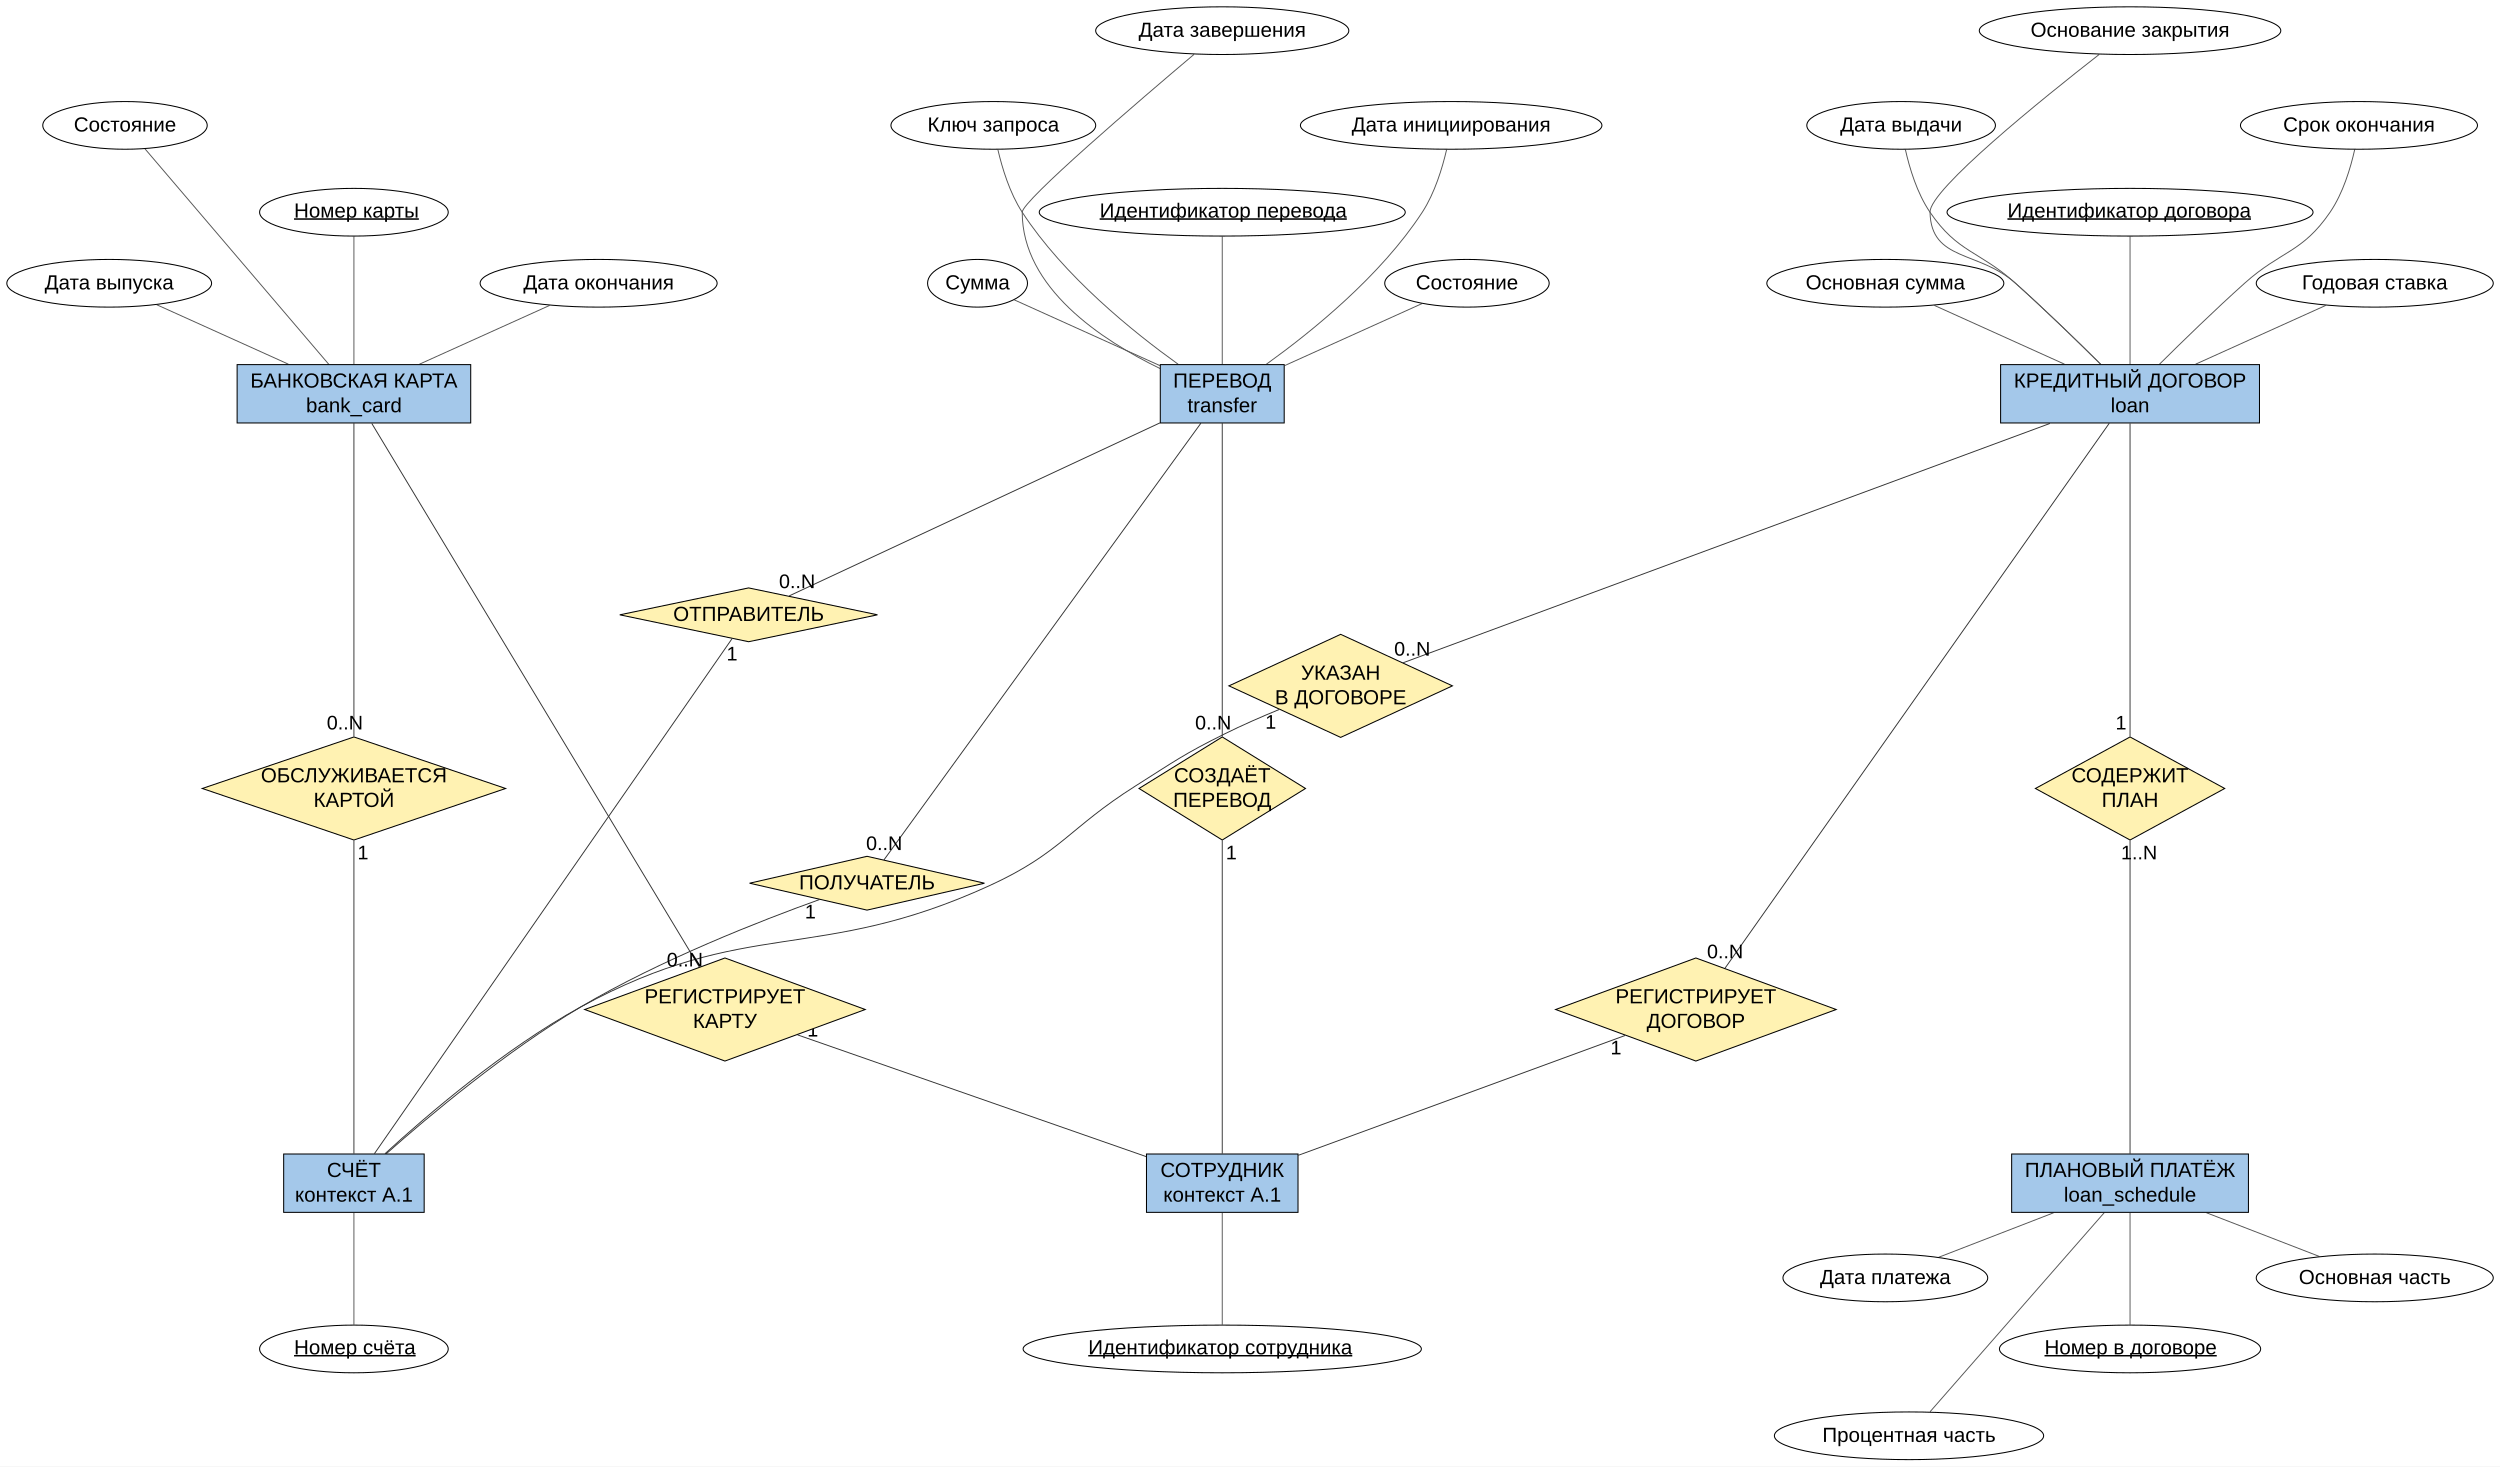
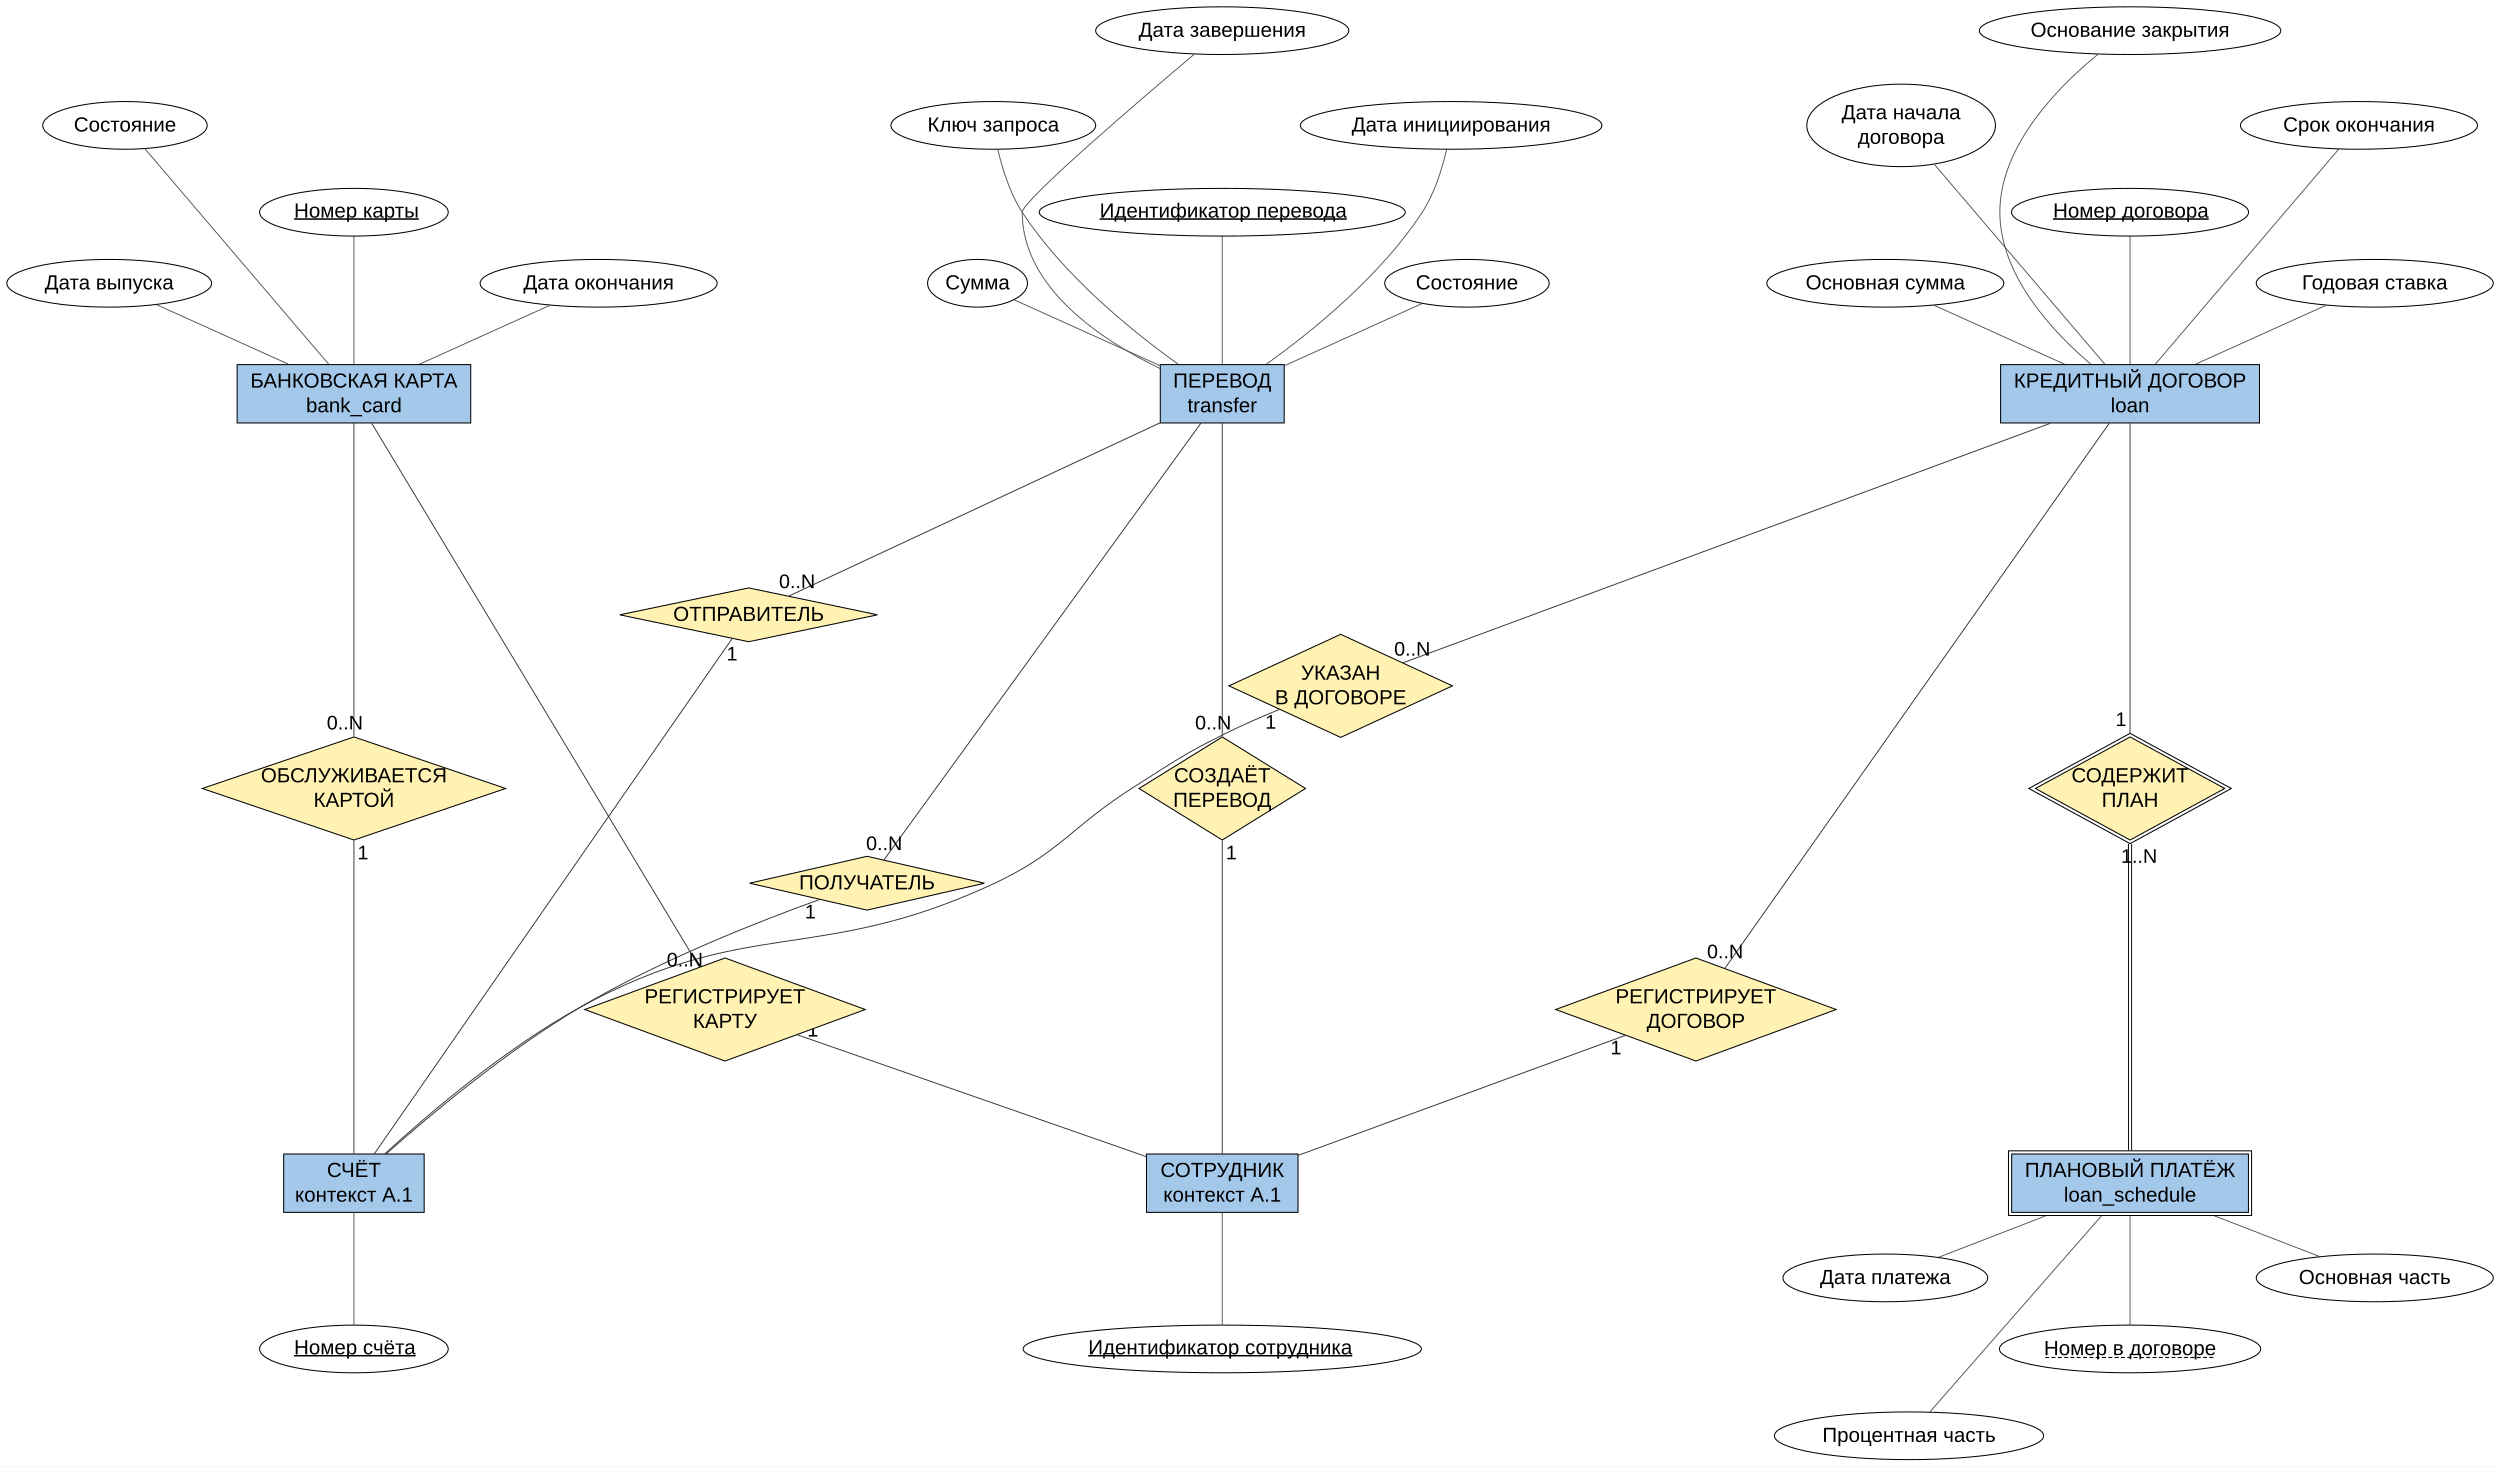
<svg xmlns="http://www.w3.org/2000/svg" width="3167pt" height="1858pt" viewBox="0.00 0.00 3167.00 1858.00">
  <g id="graph0" class="graph" transform="scale(1 1) rotate(0) translate(8.64 1849.06)">
    <polygon fill="white" stroke="none" points="-8.64,8.64 -8.64,-1849.06 3158.47,-1849.06 3158.47,8.64 -8.64,8.64" />
    <g id="edge1" class="edge">
      <path fill="none" stroke="#555555" stroke-width="1.2" d="M439.7,-1387.67C439.7,-1432.73 439.7,-1507.52 439.7,-1549.39" />
    </g>
    <g id="edge2" class="edge">
      <path fill="none" stroke="#555555" stroke-width="1.2" d="M356.63,-1387.73C304.08,-1411.46 237.36,-1441.59 189.89,-1463.02" />
    </g>
    <g id="edge3" class="edge">
      <path fill="none" stroke="#555555" stroke-width="1.2" d="M522.77,-1387.73C574.61,-1411.13 640.22,-1440.77 687.55,-1462.14" />
    </g>
    <g id="edge4" class="edge">
      <path fill="none" stroke="#555555" stroke-width="1.2" d="M407.84,-1387.57C349.72,-1455.71 227.63,-1598.84 174.87,-1660.69" />
    </g>
    <g id="edge5" class="edge">
      <path fill="none" stroke="#555555" stroke-width="1.2" d="M1539.7,-1387.67C1539.7,-1432.73 1539.7,-1507.52 1539.7,-1549.39" />
    </g>
    <g id="edge6" class="edge">
      <path fill="none" stroke="#555555" stroke-width="1.2" d="M1460.67,-1385.9C1402.37,-1412.23 1325.02,-1447.16 1276.29,-1469.16" />
    </g>
    <g id="edge7" class="edge">
      <path fill="none" stroke="#555555" stroke-width="1.2" d="M1618.73,-1385.9C1673.08,-1410.44 1743.99,-1442.47 1792.83,-1464.52" />
    </g>
    <g id="edge8" class="edge">
      <path fill="none" stroke="#555555" stroke-width="1.2" d="M1483.81,-1387.66C1426.63,-1428.67 1338.93,-1499.44 1286.3,-1580.21 1270.48,-1604.49 1260.88,-1636.26 1255.5,-1659.41" />
    </g>
    <g id="edge9" class="edge">
      <path fill="none" stroke="#555555" stroke-width="1.2" d="M1595.59,-1387.66C1652.77,-1428.67 1740.47,-1499.44 1793.1,-1580.21 1808.92,-1604.49 1818.52,-1636.26 1823.9,-1659.41" />
    </g>
    <g id="edge10" class="edge">
      <path fill="none" stroke="#555555" stroke-width="1.2" d="M1460.91,-1382.2C1386.53,-1418.24 1286.3,-1484.55 1286.3,-1580.21 1286.3,-1594.73 1434.08,-1721.2 1503.93,-1780.17" />
    </g>
    <g id="edge11" class="edge">
      <path fill="none" stroke="#555555" stroke-width="1.2" d="M2689.7,-1387.67C2689.7,-1432.73 2689.7,-1507.52 2689.7,-1549.39" />
    </g>
    <g id="edge12" class="edge">
      <path fill="none" stroke="#555555" stroke-width="1.2" d="M2606.63,-1387.73C2554.79,-1411.13 2489.18,-1440.77 2441.85,-1462.14" />
    </g>
    <g id="edge13" class="edge">
      <path fill="none" stroke="#555555" stroke-width="1.2" d="M2772.77,-1387.73C2824.61,-1411.13 2890.22,-1440.77 2937.55,-1462.14" />
    </g>
    <g id="edge14" class="edge">
-       <path fill="none" stroke="#555555" stroke-width="1.2" d="M2652.56,-1387.54C2623.67,-1416.21 2582.31,-1456.46 2544.64,-1490.21 2498.01,-1531.97 2471.62,-1528.52 2436.3,-1580.21 2419.84,-1604.3 2410.28,-1636.39 2405.09,-1659.69" />
+       <path fill="none" stroke="#555555" stroke-width="1.2" d="M2657.84,-1387.57C2605.31,-1449.15 2500.53,-1571.99 2441.91,-1640.72" />
    </g>
    <g id="edge15" class="edge">
-       <path fill="none" stroke="#555555" stroke-width="1.2" d="M2726.84,-1387.54C2755.73,-1416.21 2797.09,-1456.46 2834.76,-1490.21 2881.39,-1531.97 2907.78,-1528.52 2943.1,-1580.21 2959.56,-1604.3 2969.12,-1636.39 2974.31,-1659.69" />
+       <path fill="none" stroke="#555555" stroke-width="1.2" d="M2721.56,-1387.57C2779.54,-1455.53 2901.15,-1598.11 2954.12,-1660.22" />
    </g>
    <g id="edge16" class="edge">
-       <path fill="none" stroke="#555555" stroke-width="1.2" d="M2652.56,-1387.54C2623.67,-1416.21 2582.31,-1456.46 2544.64,-1490.21 2498.01,-1531.97 2437.67,-1517.63 2436.3,-1580.21 2435.68,-1608.79 2579.27,-1724.44 2650.55,-1780.05" />
+       <path fill="none" stroke="#555555" stroke-width="1.2" d="M2640.21,-1387.5C2591.63,-1428.77 2524.76,-1500.11 2524.76,-1580.21 2524.76,-1665.21 2600.09,-1740.37 2648.93,-1780.16" />
    </g>
    <g id="edge31" class="edge">
-       <path fill="none" stroke="#333333" stroke-width="1.2" d="M2689.7,-1312.63C2689.7,-1228.14 2689.7,-1022.32 2689.7,-916.07" />
-       <text xml:space="preserve" text-anchor="middle" x="2678.23" y="-924.95" font-family="Arial" font-size="25.00">1</text>
+       <path fill="none" stroke="#333333" stroke-width="1.2" d="M2689.7,-1312.63C2689.7,-1229.28 2689.7,-1027.83 2689.7,-920.41" />
+       <text xml:space="preserve" text-anchor="middle" x="2678.23" y="-929.29" font-family="Arial" font-size="25.00">1</text>
    </g>
    <g id="edge17" class="edge">
      <path fill="none" stroke="#555555" stroke-width="1.2" d="M439.7,-312.66C439.7,-272.2 439.7,-208.55 439.7,-170.95" />
    </g>
    <g id="edge23" class="edge">
      <path fill="none" stroke="#333333" stroke-width="1.2" d="M439.7,-387.79C439.7,-472.27 439.7,-678.1 439.7,-784.34" />
      <text xml:space="preserve" text-anchor="middle" x="451.17" y="-760.46" font-family="Arial" font-size="25.00">1</text>
    </g>
    <g id="edge25" class="edge">
      <path fill="none" stroke="#333333" stroke-width="1.2" d="M465.7,-387.65C553.6,-514.23 838.62,-924.65 918.63,-1039.87" />
      <text xml:space="preserve" text-anchor="middle" x="918.71" y="-1012.37" font-family="Arial" font-size="25.00">1</text>
    </g>
    <g id="edge27" class="edge">
      <path fill="none" stroke="#333333" stroke-width="1.2" d="M480.58,-387.42C534.22,-434.92 632.63,-517.61 726.93,-573.41 827.76,-633.07 955.47,-682.9 1029.35,-709.47" />
      <text xml:space="preserve" text-anchor="middle" x="1017.9" y="-685.58" font-family="Arial" font-size="25.00">1</text>
    </g>
    <g id="edge29" class="edge">
      <path fill="none" stroke="#333333" stroke-width="1.2" d="M479.1,-387.58C531.92,-436.02 630.26,-520.5 726.93,-573.41 937.45,-688.62 1026.32,-627.27 1244.6,-727.01 1335.25,-768.42 1345.58,-800.16 1429.81,-853.41 1479.01,-884.51 1490.76,-893.59 1542.9,-919.45 1564.89,-930.36 1589.33,-941.03 1611.87,-950.3" />
      <text xml:space="preserve" text-anchor="middle" x="1601.12" y="-925.93" font-family="Arial" font-size="25.00">1</text>
    </g>
    <g id="edge18" class="edge">
      <path fill="none" stroke="#555555" stroke-width="1.2" d="M1539.7,-312.66C1539.7,-272.2 1539.7,-208.55 1539.7,-170.95" />
    </g>
    <g id="edge33" class="edge">
      <path fill="none" stroke="#333333" stroke-width="1.2" d="M1443.33,-383.86C1323.29,-425.78 1119.67,-496.88 1001.7,-538.08" />
      <text xml:space="preserve" text-anchor="middle" x="1020.95" y="-536.01" font-family="Arial" font-size="25.00">1</text>
    </g>
    <g id="edge35" class="edge">
      <path fill="none" stroke="#333333" stroke-width="1.2" d="M1539.7,-387.79C1539.7,-472.27 1539.7,-678.1 1539.7,-784.34" />
      <text xml:space="preserve" text-anchor="middle" x="1551.17" y="-760.46" font-family="Arial" font-size="25.00">1</text>
    </g>
    <g id="edge37" class="edge">
      <path fill="none" stroke="#333333" stroke-width="1.2" d="M1636.1,-385.55C1750.22,-427.4 1938.76,-496.53 2049.91,-537.29" />
      <text xml:space="preserve" text-anchor="middle" x="2038.48" y="-513.38" font-family="Arial" font-size="25.00">1</text>
    </g>
    <g id="edge19" class="edge">
-       <path fill="none" stroke="#555555" stroke-width="1.2" d="M2689.7,-312.66C2689.7,-272.2 2689.7,-208.55 2689.7,-170.95" />
+       <path fill="none" stroke="#555555" stroke-width="1.2" d="M2689.7,-308.72C2689.7,-268.2 2689.7,-207.46 2689.7,-171.04" />
    </g>
    <g id="edge20" class="edge">
-       <path fill="none" stroke="#555555" stroke-width="1.2" d="M2592.89,-312.73C2545.63,-294.44 2489.94,-272.88 2447.33,-256.39" />
+       <path fill="none" stroke="#555555" stroke-width="1.2" d="M2582.58,-308.74C2537.78,-291.4 2487.06,-271.77 2447.54,-256.47" />
    </g>
    <g id="edge21" class="edge">
-       <path fill="none" stroke="#555555" stroke-width="1.2" d="M2786.51,-312.73C2832.88,-294.78 2887.37,-273.69 2929.66,-257.32" />
+       <path fill="none" stroke="#555555" stroke-width="1.2" d="M2796.82,-308.74C2840.75,-291.74 2890.36,-272.53 2929.53,-257.37" />
    </g>
    <g id="edge22" class="edge">
-       <path fill="none" stroke="#555555" stroke-width="1.2" d="M2657.03,-312.87C2601.06,-248.9 2487.88,-119.56 2436.35,-60.66" />
+       <path fill="none" stroke="#555555" stroke-width="1.2" d="M2653.38,-308.7C2596.27,-243.42 2486.77,-118.28 2436.33,-60.64" />
    </g>
    <g id="edge24" class="edge">
      <path fill="none" stroke="#333333" stroke-width="1.2" d="M439.7,-916.09C439.7,-1022.42 439.7,-1228.49 439.7,-1312.84" />
      <text xml:space="preserve" text-anchor="middle" x="428.23" y="-924.97" font-family="Arial" font-size="25.00">0..N</text>
    </g>
    <g id="edge26" class="edge">
      <path fill="none" stroke="#333333" stroke-width="1.2" d="M991.12,-1094.2C1096.13,-1143.21 1335.85,-1255.08 1460.75,-1313.36" />
      <text xml:space="preserve" text-anchor="middle" x="1001.11" y="-1104.02" font-family="Arial" font-size="25.00">0..N</text>
    </g>
    <g id="edge28" class="edge">
      <path fill="none" stroke="#333333" stroke-width="1.2" d="M1111.1,-759.69C1185.16,-861.73 1430.49,-1199.74 1512.63,-1312.91" />
      <text xml:space="preserve" text-anchor="middle" x="1111.44" y="-772.19" font-family="Arial" font-size="25.00">0..N</text>
    </g>
    <g id="edge30" class="edge">
      <path fill="none" stroke="#333333" stroke-width="1.2" d="M1769,-1009.55C1949.05,-1076.17 2388.5,-1238.76 2588.09,-1312.61" />
      <text xml:space="preserve" text-anchor="middle" x="1780.39" y="-1018.49" font-family="Arial" font-size="25.00">0..N</text>
    </g>
    <g id="edge32" class="edge">
-       <path fill="none" stroke="#333333" stroke-width="1.2" d="M2689.7,-784.33C2689.7,-677.99 2689.7,-471.93 2689.7,-387.58" />
-       <text xml:space="preserve" text-anchor="middle" x="2701.17" y="-760.44" font-family="Arial" font-size="25.00">1..N</text>
+       <path fill="none" stroke="black" stroke-width="1.2" d="M2687.7,-779.89C2687.7,-674.05 2687.7,-477.1 2687.7,-391.6" />
+       <path fill="none" stroke="white" stroke-width="1.2" d="M2689.7,-779.89C2689.7,-674.05 2689.7,-477.1 2689.7,-391.6" />
+       <path fill="none" stroke="black" stroke-width="1.2" d="M2691.7,-779.89C2691.7,-674.05 2691.7,-477.1 2691.7,-391.6" />
+       <text xml:space="preserve" text-anchor="middle" x="2701.17" y="-756.01" font-family="Arial" font-size="25.00">1..N</text>
    </g>
    <g id="edge34" class="edge">
      <path fill="none" stroke="#333333" stroke-width="1.2" d="M877.21,-624.13C787.65,-772.75 538.84,-1185.67 462.36,-1312.6" />
      <text xml:space="preserve" text-anchor="middle" x="858.93" y="-624.74" font-family="Arial" font-size="25.00">0..N</text>
    </g>
    <g id="edge36" class="edge">
      <path fill="none" stroke="#333333" stroke-width="1.2" d="M1539.7,-916.09C1539.7,-1022.42 1539.7,-1228.49 1539.7,-1312.84" />
      <text xml:space="preserve" text-anchor="middle" x="1528.23" y="-924.97" font-family="Arial" font-size="25.00">0..N</text>
    </g>
    <g id="edge38" class="edge">
      <path fill="none" stroke="#333333" stroke-width="1.2" d="M2176.64,-622.6C2280.57,-769.99 2573.73,-1185.74 2663.35,-1312.83" />
      <text xml:space="preserve" text-anchor="middle" x="2176.71" y="-635.1" font-family="Arial" font-size="25.00">0..N</text>
    </g>
    <g id="node1" class="node">
      <polygon fill="#a4c8ea" stroke="black" stroke-width="1.3" points="587.66,-1387.17 291.74,-1387.17 291.74,-1313.25 587.66,-1313.25 587.66,-1387.17" />
      <text xml:space="preserve" text-anchor="middle" x="439.7" y="-1358.01" font-family="Arial" font-size="26.00">БАНКОВСКАЯ КАРТА</text>
      <text xml:space="preserve" text-anchor="middle" x="439.7" y="-1326.81" font-family="Arial" font-size="26.00">bank_card</text>
    </g>
    <g id="node2" class="node">
      <ellipse fill="white" stroke="black" stroke-width="1.3" cx="439.7" cy="-1580.21" rx="119.48" ry="30.21" />
      <text xml:space="preserve" text-anchor="start" x="363.85" y="-1573.41" font-family="Arial" text-decoration="underline" font-size="26.00">Номер карты</text>
    </g>
    <g id="node3" class="node">
      <ellipse fill="white" stroke="black" stroke-width="1.3" cx="129.7" cy="-1490.21" rx="129.7" ry="30.21" />
      <text xml:space="preserve" text-anchor="middle" x="129.7" y="-1482.41" font-family="Arial" font-size="26.00">Дата выпуска</text>
    </g>
    <g id="node4" class="node">
      <ellipse fill="white" stroke="black" stroke-width="1.3" cx="749.7" cy="-1490.21" rx="150.13" ry="30.21" />
      <text xml:space="preserve" text-anchor="middle" x="749.7" y="-1482.41" font-family="Arial" font-size="26.00">Дата окончания</text>
    </g>
    <g id="node5" class="node">
      <ellipse fill="white" stroke="black" stroke-width="1.3" cx="149.7" cy="-1690.21" rx="104.16" ry="30.21" />
      <text xml:space="preserve" text-anchor="middle" x="149.7" y="-1682.41" font-family="Arial" font-size="26.00">Состояние</text>
    </g>
    <g id="node6" class="node">
      <polygon fill="#a4c8ea" stroke="black" stroke-width="1.3" points="1618.18,-1387.17 1461.22,-1387.17 1461.22,-1313.25 1618.18,-1313.25 1618.18,-1387.17" />
      <text xml:space="preserve" text-anchor="middle" x="1539.7" y="-1358.01" font-family="Arial" font-size="26.00">ПЕРЕВОД</text>
      <text xml:space="preserve" text-anchor="middle" x="1539.7" y="-1326.81" font-family="Arial" font-size="26.00">transfer</text>
    </g>
    <g id="node7" class="node">
      <ellipse fill="white" stroke="black" stroke-width="1.3" cx="1539.7" cy="-1580.21" rx="231.86" ry="30.21" />
      <text xml:space="preserve" text-anchor="start" x="1384.39" y="-1573.41" font-family="Arial" text-decoration="underline" font-size="26.00">Идентификатор перевода</text>
    </g>
    <g id="node8" class="node">
      <ellipse fill="white" stroke="black" stroke-width="1.3" cx="1229.7" cy="-1490.21" rx="63.3" ry="30.21" />
      <text xml:space="preserve" text-anchor="middle" x="1229.7" y="-1482.41" font-family="Arial" font-size="26.00">Сумма</text>
    </g>
    <g id="node9" class="node">
      <ellipse fill="white" stroke="black" stroke-width="1.3" cx="1849.7" cy="-1490.21" rx="104.16" ry="30.21" />
      <text xml:space="preserve" text-anchor="middle" x="1849.7" y="-1482.41" font-family="Arial" font-size="26.00">Состояние</text>
    </g>
    <g id="node10" class="node">
      <ellipse fill="white" stroke="black" stroke-width="1.3" cx="1249.7" cy="-1690.21" rx="129.7" ry="30.21" />
      <text xml:space="preserve" text-anchor="middle" x="1249.7" y="-1682.41" font-family="Arial" font-size="26.00">Ключ запроса</text>
    </g>
    <g id="node11" class="node">
      <ellipse fill="white" stroke="black" stroke-width="1.3" cx="1829.7" cy="-1690.21" rx="190.99" ry="30.21" />
      <text xml:space="preserve" text-anchor="middle" x="1829.7" y="-1682.41" font-family="Arial" font-size="26.00">Дата инициирования</text>
    </g>
    <g id="node12" class="node">
      <ellipse fill="white" stroke="black" stroke-width="1.3" cx="1539.7" cy="-1810.21" rx="160.35" ry="30.21" />
      <text xml:space="preserve" text-anchor="middle" x="1539.7" y="-1802.41" font-family="Arial" font-size="26.00">Дата завершения</text>
    </g>
    <g id="node13" class="node">
      <polygon fill="#a4c8ea" stroke="black" stroke-width="1.3" points="2853.68,-1387.17 2525.72,-1387.17 2525.72,-1313.25 2853.68,-1313.25 2853.68,-1387.17" />
      <text xml:space="preserve" text-anchor="middle" x="2689.7" y="-1358.01" font-family="Arial" font-size="26.00">КРЕДИТНЫЙ ДОГОВОР</text>
      <text xml:space="preserve" text-anchor="middle" x="2689.7" y="-1326.81" font-family="Arial" font-size="26.00">loan</text>
    </g>
    <g id="node14" class="node">
-       <ellipse fill="white" stroke="black" stroke-width="1.3" cx="2689.7" cy="-1580.21" rx="231.86" ry="30.21" />
-       <text xml:space="preserve" text-anchor="start" x="2534.39" y="-1573.41" font-family="Arial" text-decoration="underline" font-size="26.00">Идентификатор договора</text>
+       <ellipse fill="white" stroke="black" stroke-width="1.3" cx="2689.7" cy="-1580.21" rx="150.13" ry="30.21" />
+       <text xml:space="preserve" text-anchor="start" x="2592.18" y="-1573.41" font-family="Arial" text-decoration="underline" font-size="26.00">Номер договора</text>
    </g>
    <g id="node15" class="node">
      <ellipse fill="white" stroke="black" stroke-width="1.3" cx="2379.7" cy="-1490.21" rx="150.13" ry="30.21" />
      <text xml:space="preserve" text-anchor="middle" x="2379.7" y="-1482.41" font-family="Arial" font-size="26.00">Основная сумма</text>
    </g>
    <g id="node16" class="node">
      <ellipse fill="white" stroke="black" stroke-width="1.3" cx="2999.7" cy="-1490.21" rx="150.13" ry="30.21" />
      <text xml:space="preserve" text-anchor="middle" x="2999.7" y="-1482.41" font-family="Arial" font-size="26.00">Годовая ставка</text>
    </g>
    <g id="node17" class="node">
-       <ellipse fill="white" stroke="black" stroke-width="1.3" cx="2399.7" cy="-1690.21" rx="119.48" ry="30.21" />
-       <text xml:space="preserve" text-anchor="middle" x="2399.7" y="-1682.41" font-family="Arial" font-size="26.00">Дата выдачи</text>
+       <ellipse fill="white" stroke="black" stroke-width="1.3" cx="2399.7" cy="-1690.21" rx="119.48" ry="52.27" />
+       <text xml:space="preserve" text-anchor="middle" x="2399.7" y="-1698.01" font-family="Arial" font-size="26.00">Дата начала</text>
+       <text xml:space="preserve" text-anchor="middle" x="2399.7" y="-1666.81" font-family="Arial" font-size="26.00">договора</text>
    </g>
    <g id="node18" class="node">
      <ellipse fill="white" stroke="black" stroke-width="1.3" cx="2979.7" cy="-1690.21" rx="150.13" ry="30.21" />
      <text xml:space="preserve" text-anchor="middle" x="2979.7" y="-1682.41" font-family="Arial" font-size="26.00">Срок окончания</text>
    </g>
    <g id="node19" class="node">
      <ellipse fill="white" stroke="black" stroke-width="1.3" cx="2689.7" cy="-1810.21" rx="190.99" ry="30.21" />
      <text xml:space="preserve" text-anchor="middle" x="2689.7" y="-1802.41" font-family="Arial" font-size="26.00">Основание закрытия</text>
    </g>
    <g id="node20" class="node">
      <polygon fill="#a4c8ea" stroke="black" stroke-width="1.3" points="528.69,-387.17 350.71,-387.17 350.71,-313.25 528.69,-313.25 528.69,-387.17" />
      <text xml:space="preserve" text-anchor="middle" x="439.7" y="-358.01" font-family="Arial" font-size="26.00">СЧЁТ</text>
      <text xml:space="preserve" text-anchor="middle" x="439.7" y="-326.81" font-family="Arial" font-size="26.00">контекст А.1</text>
    </g>
    <g id="node21" class="node">
      <ellipse fill="white" stroke="black" stroke-width="1.3" cx="439.7" cy="-140.21" rx="119.48" ry="30.21" />
      <text xml:space="preserve" text-anchor="start" x="363.85" y="-133.41" font-family="Arial" text-decoration="underline" font-size="26.00">Номер счёта</text>
    </g>
    <g id="node22" class="node">
      <polygon fill="#a4c8ea" stroke="black" stroke-width="1.3" points="1635.68,-387.17 1443.72,-387.17 1443.72,-313.25 1635.68,-313.25 1635.68,-387.17" />
      <text xml:space="preserve" text-anchor="middle" x="1539.7" y="-358.01" font-family="Arial" font-size="26.00">СОТРУДНИК</text>
      <text xml:space="preserve" text-anchor="middle" x="1539.7" y="-326.81" font-family="Arial" font-size="26.00">контекст А.1</text>
    </g>
    <g id="node23" class="node">
      <ellipse fill="white" stroke="black" stroke-width="1.3" cx="1539.7" cy="-140.21" rx="252.29" ry="30.21" />
      <text xml:space="preserve" text-anchor="start" x="1369.94" y="-133.41" font-family="Arial" text-decoration="underline" font-size="26.00">Идентификатор сотрудника</text>
    </g>
    <g id="node24" class="node">
      <polygon fill="#a4c8ea" stroke="black" stroke-width="1.3" points="2839.68,-387.17 2539.72,-387.17 2539.72,-313.25 2839.68,-313.25 2839.68,-387.17" />
+       <polygon fill="none" stroke="black" stroke-width="1.3" points="2843.68,-391.17 2535.72,-391.17 2535.72,-309.25 2843.68,-309.25 2843.68,-391.17" />
      <text xml:space="preserve" text-anchor="middle" x="2689.7" y="-358.01" font-family="Arial" font-size="26.00">ПЛАНОВЫЙ ПЛАТЁЖ</text>
      <text xml:space="preserve" text-anchor="middle" x="2689.7" y="-326.81" font-family="Arial" font-size="26.00">loan_schedule</text>
    </g>
    <g id="node25" class="node">
      <ellipse fill="white" stroke="black" stroke-width="1.3" cx="2689.7" cy="-140.21" rx="165.46" ry="30.21" />
-       <text xml:space="preserve" text-anchor="start" x="2581.35" y="-133.41" font-family="Arial" text-decoration="underline" font-size="26.00">Номер в договоре</text>
+       <text xml:space="preserve" text-anchor="middle" x="2689.7" y="-132.41" font-family="Arial" font-size="26.00">Номер в договоре</text>
+       <line x1="2582.208" y1="-129.41" x2="2797.192" y2="-129.41" stroke="black" stroke-width="1.4" stroke-dasharray="5 3" />
    </g>
    <g id="node26" class="node">
      <ellipse fill="white" stroke="black" stroke-width="1.3" cx="2379.7" cy="-230.21" rx="129.7" ry="30.21" />
      <text xml:space="preserve" text-anchor="middle" x="2379.7" y="-222.41" font-family="Arial" font-size="26.00">Дата платежа</text>
    </g>
    <g id="node27" class="node">
      <ellipse fill="white" stroke="black" stroke-width="1.3" cx="2999.7" cy="-230.21" rx="150.13" ry="30.21" />
      <text xml:space="preserve" text-anchor="middle" x="2999.7" y="-222.41" font-family="Arial" font-size="26.00">Основная часть</text>
    </g>
    <g id="node28" class="node">
      <ellipse fill="white" stroke="black" stroke-width="1.3" cx="2409.7" cy="-30.21" rx="170.56" ry="30.21" />
      <text xml:space="preserve" text-anchor="middle" x="2409.7" y="-22.41" font-family="Arial" font-size="26.00">Процентная часть</text>
    </g>
    <g id="node29" class="node">
      <polygon fill="#fff2b2" stroke="black" stroke-width="1.3" points="439.7,-915.49 247.57,-850.21 439.7,-784.93 631.83,-850.21 439.7,-915.49" />
      <text xml:space="preserve" text-anchor="middle" x="439.7" y="-858.01" font-family="Arial" font-size="26.00">ОБСЛУЖИВАЕТСЯ</text>
      <text xml:space="preserve" text-anchor="middle" x="439.7" y="-826.81" font-family="Arial" font-size="26.00">КАРТОЙ</text>
    </g>
    <g id="node30" class="node">
      <polygon fill="#fff2b2" stroke="black" stroke-width="1.3" points="939.7,-1104.29 776.46,-1070.21 939.7,-1036.13 1102.94,-1070.21 939.7,-1104.29" />
      <text xml:space="preserve" text-anchor="middle" x="939.7" y="-1062.41" font-family="Arial" font-size="26.00">ОТПРАВИТЕЛЬ</text>
    </g>
    <g id="node31" class="node">
      <polygon fill="#fff2b2" stroke="black" stroke-width="1.3" points="1089.7,-764.29 940.91,-730.21 1089.7,-696.13 1238.49,-730.21 1089.7,-764.29" />
      <text xml:space="preserve" text-anchor="middle" x="1089.7" y="-722.41" font-family="Arial" font-size="26.00">ПОЛУЧАТЕЛЬ</text>
    </g>
    <g id="node32" class="node">
      <polygon fill="#fff2b2" stroke="black" stroke-width="1.3" points="1689.7,-1045.49 1548.13,-980.21 1689.7,-914.93 1831.27,-980.21 1689.7,-1045.49" />
      <text xml:space="preserve" text-anchor="middle" x="1689.7" y="-988.01" font-family="Arial" font-size="26.00">УКАЗАН</text>
      <text xml:space="preserve" text-anchor="middle" x="1689.7" y="-956.81" font-family="Arial" font-size="26.00">В ДОГОВОРЕ</text>
    </g>
    <g id="node33" class="node">
      <polygon fill="#fff2b2" stroke="black" stroke-width="1.3" points="2689.7,-915.49 2569.8,-850.21 2689.7,-784.93 2809.6,-850.21 2689.7,-915.49" />
+       <polygon fill="none" stroke="black" stroke-width="1.3" points="2689.7,-920.04 2561.44,-850.21 2689.7,-780.37 2817.96,-850.21 2689.7,-920.04" />
      <text xml:space="preserve" text-anchor="middle" x="2689.7" y="-858.01" font-family="Arial" font-size="26.00">СОДЕРЖИТ</text>
      <text xml:space="preserve" text-anchor="middle" x="2689.7" y="-826.81" font-family="Arial" font-size="26.00">ПЛАН</text>
    </g>
    <g id="node34" class="node">
      <polygon fill="#fff2b2" stroke="black" stroke-width="1.3" points="909.7,-635.49 732.01,-570.21 909.7,-504.93 1087.39,-570.21 909.7,-635.49" />
      <text xml:space="preserve" text-anchor="middle" x="909.7" y="-578.01" font-family="Arial" font-size="26.00">РЕГИСТРИРУЕТ</text>
      <text xml:space="preserve" text-anchor="middle" x="909.7" y="-546.81" font-family="Arial" font-size="26.00">КАРТУ</text>
    </g>
    <g id="node35" class="node">
      <polygon fill="#fff2b2" stroke="black" stroke-width="1.3" points="1539.7,-915.49 1434.25,-850.21 1539.7,-784.93 1645.15,-850.21 1539.7,-915.49" />
      <text xml:space="preserve" text-anchor="middle" x="1539.7" y="-858.01" font-family="Arial" font-size="26.00">СОЗДАЁТ</text>
      <text xml:space="preserve" text-anchor="middle" x="1539.7" y="-826.81" font-family="Arial" font-size="26.00">ПЕРЕВОД</text>
    </g>
    <g id="node36" class="node">
      <polygon fill="#fff2b2" stroke="black" stroke-width="1.3" points="2139.7,-635.49 1962.01,-570.21 2139.7,-504.93 2317.39,-570.21 2139.7,-635.49" />
      <text xml:space="preserve" text-anchor="middle" x="2139.7" y="-578.01" font-family="Arial" font-size="26.00">РЕГИСТРИРУЕТ</text>
      <text xml:space="preserve" text-anchor="middle" x="2139.7" y="-546.81" font-family="Arial" font-size="26.00">ДОГОВОР</text>
    </g>
  </g>
</svg>
